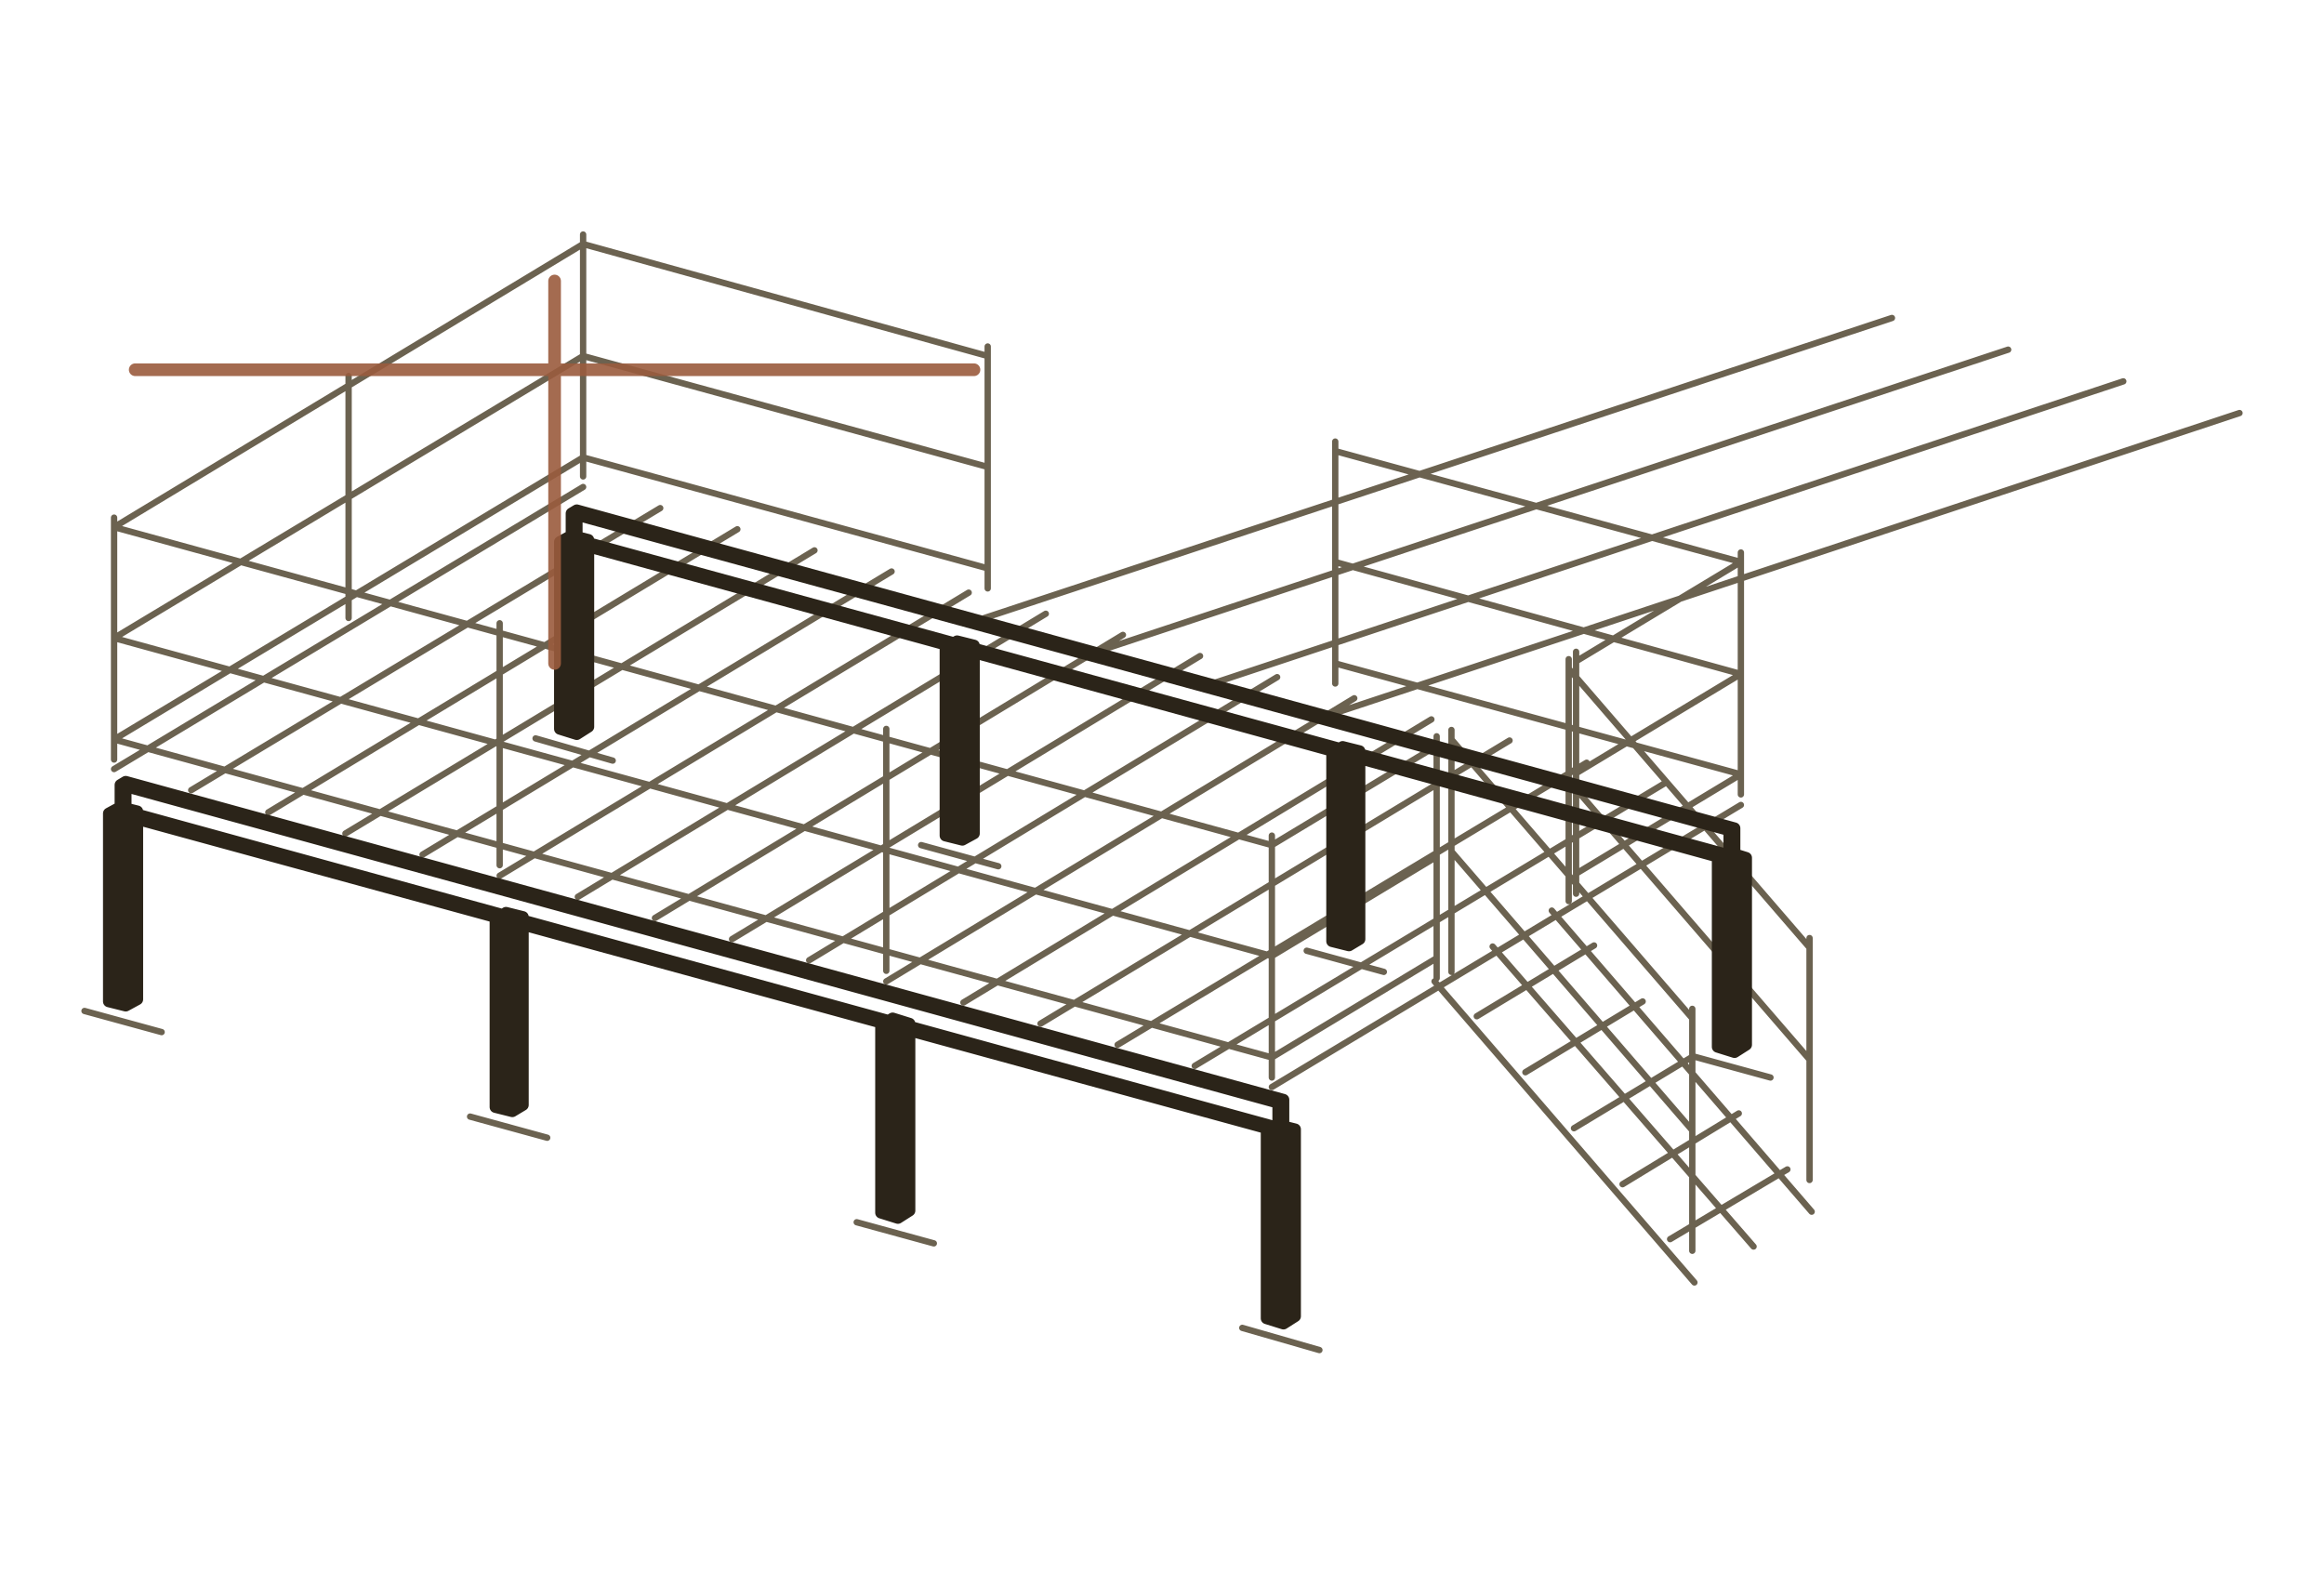
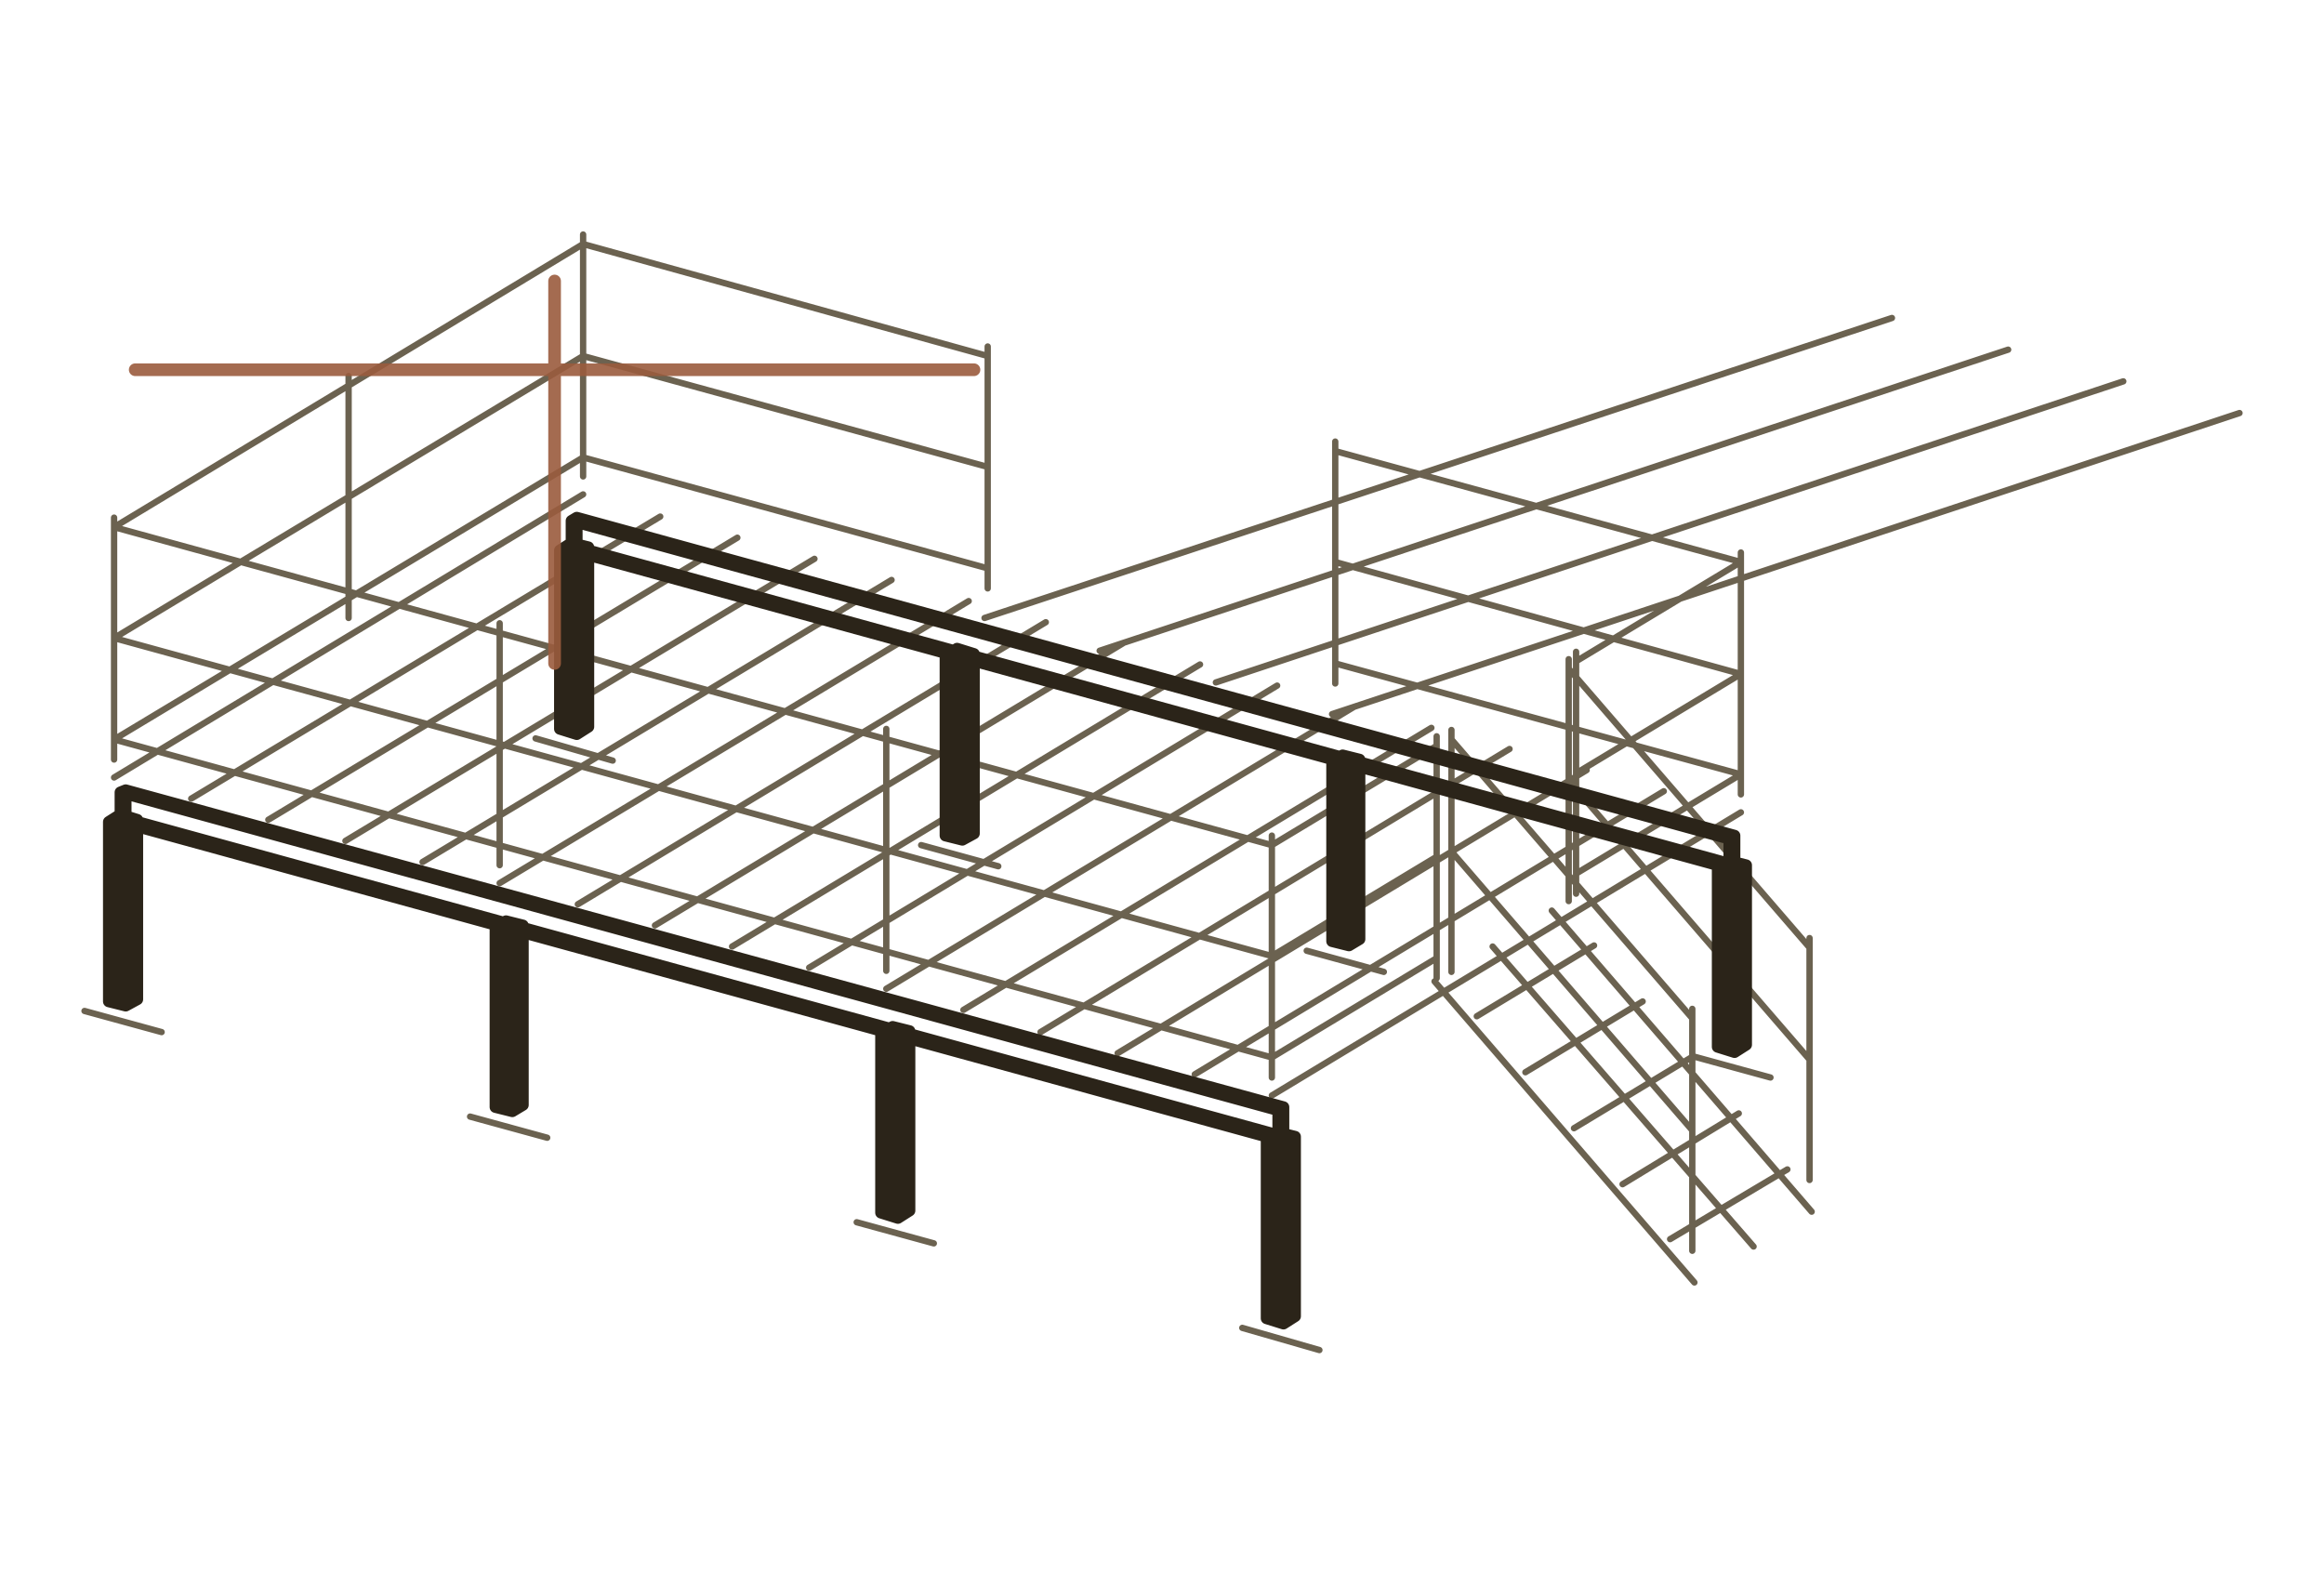
<svg xmlns="http://www.w3.org/2000/svg" viewBox="0 0 220 150" width="220" height="150" role="img">
  <g fill="none" stroke="#6b6250" stroke-width="0.6" stroke-linecap="round">
-     <path d="M50.7 69.9L58 72M8 95.7L15.3 97.7M87.2 80L94.5 82M44.5 105.7L51.8 107.7M123.7 90L131 92M81.1 115.7L88.4 117.7M160.3 100L167.6 102M117.6 125.7L124.9 127.8M10.8 72.8L55.2 46.1M18.1 74.8L62.5 48.1M25.4 76.9L69.8 50.1M32.7 78.9L77.1 52.1M40 80.9L84.4 54.1M47.3 82.9L91.7 56.1M54.7 84.9L99 58.1M62 86.9L106.3 60.1M69.3 88.9L113.6 62.1M76.6 90.9L120.9 64.1M83.9 92.9L128.2 66.1M91.2 94.9L135.5 68.1M98.5 96.9L142.9 70.1M105.8 98.9L150.2 72.2M113.1 100.9L157.5 74.2M120.4 102.9L164.8 76.2M55.2 45.1L55.2 22.2M93.5 55.7L93.5 32.8M55.2 23.1L93.5 33.7M55.2 33.7L93.5 44.2M55.2 43.3L93.5 53.8M126.4 64.7L126.4 41.8M164.8 75.2L164.8 52.3M126.4 42.7L164.8 53.2M126.4 53.2L164.8 63.8M126.4 62.8L164.8 73.3M149.2 84.6L149.2 61.7M164.8 53.2L149.2 62.6M164.8 63.8L149.2 73.2M164.8 73.3L149.2 82.7M136 92.6L136 69.7M120.4 102L120.4 79.1M136 70.6L120.4 80M136 81.1L120.4 90.5M136 90.7L120.4 100.1M83.9 91.9L83.9 69M47.3 81.9L47.3 59M10.8 71.9L10.8 49M120.4 80L10.8 49.9M120.4 90.5L10.8 60.4M120.4 100.1L10.8 70M33 58.5L33 35.6M10.8 49.9L55.2 23.1M10.8 60.4L55.2 33.7M10.8 70L55.2 43.3M93.2 58.5L179.1 30.1M104.1 61.6L190.1 33.1M115.1 64.6L201 36.1M126.1 67.6L212 39.1M160.4 121.4L135.8 92.9M166 118L141.3 89.6M171.5 114.7L146.9 86.2M158.1 117.3L169.2 110.7M153.6 112.1L164.6 105.4M149 106.8L160.1 100.1M144.4 101.5L155.5 94.8M139.8 96.2L150.9 89.5M160.2 118.4L160.2 95.5M137.4 92L137.4 69.1M160.2 96.4L137.4 70M160.2 107L137.4 80.6M171.3 111.7L171.3 88.8M148.5 85.3L148.5 62.4M171.3 89.7L148.5 63.3M171.3 100.3L148.5 73.9" />
+     <path d="M50.7 69.9L58 72M8 95.7L15.3 97.7M87.2 80L94.5 82M44.5 105.7L51.8 107.7M123.7 90L131 92M81.1 115.7L88.4 117.7M160.3 100L167.6 102M117.6 125.7L124.9 127.8M10.8 73.6L55.2 46.8M18.1 75.6L62.5 48.9M25.4 77.6L69.8 50.9M32.7 79.6L77.1 52.9M40 81.6L84.4 54.9M47.3 83.6L91.7 56.9M54.7 85.6L99 58.9M62 87.6L106.3 60.9M69.3 89.6L113.6 62.9M76.6 91.6L120.9 64.9M83.9 93.6L128.2 66.9M91.2 95.6L135.5 68.9M98.5 97.7L142.9 70.9M105.8 99.7L150.2 72.9M113.1 101.7L157.5 74.9M120.4 103.7L164.8 76.9M55.2 45.1L55.2 22.2M93.5 55.7L93.5 32.8M55.2 23.1L93.5 33.7M55.2 33.7L93.5 44.2M55.2 43.3L93.5 53.8M126.4 64.7L126.4 41.8M164.8 75.2L164.8 52.3M126.4 42.7L164.8 53.2M126.4 53.2L164.8 63.8M126.4 62.8L164.8 73.3M149.2 84.6L149.2 61.7M164.8 53.2L149.2 62.6M164.8 63.8L149.2 73.2M164.8 73.3L149.2 82.7M136 92.6L136 69.7M120.4 102L120.4 79.1M136 70.6L120.4 80M136 81.1L120.4 90.5M136 90.7L120.4 100.1M83.9 91.9L83.9 69M47.3 81.9L47.3 59M10.8 71.9L10.8 49M120.4 80L10.8 49.9M120.4 90.5L10.8 60.4M120.4 100.1L10.8 70M33 58.5L33 35.6M10.8 49.9L55.2 23.1M10.8 60.4L55.2 33.7M10.8 70L55.2 43.3M93.2 58.5L179.1 30.1M104.1 61.6L190.1 33.1M115.1 64.6L201 36.1M126.1 67.6L212 39.1M160.4 121.4L135.8 92.9M166 118L141.3 89.6M171.5 114.7L146.9 86.2M158.1 117.3L169.2 110.7M153.6 112.1L164.6 105.4M149 106.8L160.1 100.1M144.4 101.5L155.5 94.8M139.8 96.2L150.9 89.5M160.2 118.4L160.2 95.5M137.4 92L137.4 69.1M160.2 96.4L137.4 70M160.2 107L137.4 80.6M171.3 111.7L171.3 88.8M148.5 85.3L148.5 62.4M171.3 89.7L148.5 63.3M171.3 100.3L148.5 73.9" />
  </g>
  <g fill="none" stroke="#2b2419" stroke-width="1.1" stroke-linecap="round">
-     <path d="M55.7 68.8L54.6 69.5M54.1 68.4L53 69M55.7 51.1L54.6 51.7M54.1 50.7L53 51.3M55.7 68.8L54.1 68.4M54.6 69.5L53 69M55.7 51.1L54.1 50.7M54.6 51.7L53 51.3M55.7 68.8L55.7 51.1M54.6 69.5L54.6 51.7M54.1 68.4L54.1 50.7M53 69L53 51.3M13 94.6L11.9 95.2M11.4 94.1L10.3 94.8M13 76.8L11.9 77.5M11.4 76.4L10.3 77M13 94.6L11.4 94.1M11.9 95.2L10.3 94.8M13 76.8L11.4 76.4M11.9 77.5L10.3 77M13 94.6L13 76.8M11.9 95.2L11.9 77.5M11.4 94.1L11.4 76.4M10.3 94.8L10.3 77M92.2 78.9L91.1 79.5M90.6 78.4L89.5 79.1M92.2 61.1L91.1 61.8M90.6 60.7L89.5 61.3M92.2 78.9L90.6 78.4M91.1 79.5L89.5 79.1M92.2 61.1L90.6 60.7M91.1 61.8L89.5 61.3M92.2 78.9L92.2 61.1M91.1 79.5L91.1 61.8M90.6 78.4L90.6 60.7M89.5 79.1L89.5 61.3M49.5 104.6L48.5 105.2M47.9 104.1L46.9 104.8M49.5 86.8L48.5 87.5M47.9 86.4L46.9 87.1M49.5 104.6L47.9 104.1M48.5 105.2L46.9 104.8M49.5 86.8L47.9 86.4M48.5 87.5L46.9 87.1M49.5 104.6L49.5 86.8M48.5 105.2L48.5 87.5M47.9 104.1L47.9 86.4M46.9 104.8L46.9 87.1M128.7 88.9L127.7 89.5M127.1 88.4L126.1 89.1M128.7 71.1L127.7 71.8M127.1 70.7L126.1 71.3M128.7 88.9L127.1 88.4M127.7 89.5L126.1 89.1M128.7 71.1L127.1 70.7M127.7 71.8L126.1 71.3M128.7 88.9L128.7 71.1M127.7 89.5L127.7 71.8M127.1 88.4L127.1 70.7M126.1 89.1L126.1 71.3M86.1 114.6L85 115.3M84.5 114.2L83.4 114.8M86.1 96.9L85 97.5M84.5 96.4L83.4 97.1M86.1 114.6L84.5 114.2M85 115.3L83.4 114.8M86.1 96.9L84.5 96.4M85 97.5L83.4 97.1M86.1 114.6L86.1 96.9M85 115.3L85 97.5M84.5 114.2L84.5 96.4M83.4 114.8L83.4 97.1M165.3 98.9L164.2 99.6M163.7 98.5L162.6 99.1M165.3 81.2L164.2 81.8M163.7 80.7L162.6 81.4M165.3 98.9L163.7 98.5M164.2 99.6L162.6 99.1M165.3 81.2L163.7 80.7M164.2 81.8L162.6 81.4M165.3 98.9L165.3 81.2M164.2 99.6L164.2 81.8M163.7 98.5L163.7 80.7M162.6 99.1L162.6 81.4M122.6 124.6L121.5 125.3M121 124.2L119.9 124.8M122.6 106.9L121.5 107.5M121 106.5L119.9 107.1M122.6 124.6L121 124.2M121.5 125.3L119.9 124.8M122.6 106.9L121 106.5M121.5 107.5L119.9 107.1M122.6 124.6L122.6 106.9M121.5 125.3L121.5 107.5M121 124.2L121 106.5M119.9 124.8L119.9 107.1M54.6 51.1L54.1 51.3M54.6 48.3L54.1 48.6M164.2 81.1L163.7 81.4M164.2 78.4L163.7 78.6M54.6 51.1L54.6 48.3M54.1 51.3L54.1 48.6M164.2 81.1L164.2 78.4M163.7 81.4L163.7 78.6M54.6 51.1L164.2 81.1M54.1 51.3L163.7 81.4M54.6 48.3L164.2 78.4M54.1 48.6L163.7 78.6M11.9 76.8L11.4 77.1M11.9 74L11.4 74.3M121.5 106.9L121 107.1M121.5 104.1L121 104.4M11.9 76.8L11.9 74M11.4 77.1L11.4 74.3M121.5 106.9L121.5 104.1M121 107.1L121 104.4M11.9 76.8L121.5 106.9M11.4 77.1L121 107.1M11.9 74L121.5 104.1M11.4 74.3L121 104.4" />
+     <path d="M55.7 68.8L54.6 69.5M54.1 68.4L53 69M55.7 51.8L54.6 52.5M54.1 51.4L53 52.1M55.7 68.8L54.1 68.4M54.6 69.5L53 69M55.7 51.8L54.1 51.4M54.6 52.5L53 52.1M55.7 68.8L55.7 51.8M54.6 69.5L54.6 52.5M54.1 68.4L54.1 51.4M53 69L53 52.1M13 94.6L11.9 95.2M11.4 94.1L10.3 94.8M13 77.6L11.9 78.2M11.4 77.1L10.3 77.8M13 94.6L11.4 94.1M11.9 95.2L10.3 94.8M13 77.6L11.4 77.1M11.9 78.2L10.3 77.8M13 94.6L13 77.6M11.9 95.2L11.9 78.2M11.4 94.1L11.4 77.1M10.3 94.8L10.3 77.8M92.2 78.9L91.1 79.5M90.6 78.4L89.5 79.1M92.2 61.9L91.1 62.5M90.6 61.4L89.5 62.1M92.2 78.9L90.6 78.4M91.1 79.5L89.5 79.1M92.2 61.9L90.6 61.4M91.1 62.5L89.5 62.1M92.2 78.9L92.2 61.9M91.1 79.5L91.1 62.5M90.6 78.4L90.6 61.4M89.5 79.1L89.5 62.1M49.5 104.6L48.5 105.2M47.9 104.1L46.9 104.8M49.5 87.6L48.5 88.2M47.9 87.2L46.9 87.8M49.5 104.6L47.9 104.1M48.5 105.2L46.9 104.8M49.5 87.6L47.9 87.2M48.5 88.2L46.9 87.8M49.5 104.6L49.5 87.6M48.5 105.2L48.5 88.2M47.9 104.1L47.9 87.2M46.9 104.8L46.9 87.8M128.7 88.9L127.7 89.5M127.1 88.4L126.1 89.1M128.7 71.9L127.7 72.5M127.1 71.5L126.1 72.1M128.7 88.9L127.1 88.4M127.7 89.5L126.1 89.1M128.7 71.9L127.1 71.5M127.7 72.5L126.1 72.1M128.7 88.9L128.7 71.9M127.7 89.5L127.7 72.5M127.1 88.4L127.1 71.5M126.1 89.1L126.1 72.1M86.1 114.6L85 115.3M84.5 114.2L83.4 114.8M86.1 97.6L85 98.3M84.5 97.2L83.4 97.8M86.1 114.6L84.5 114.2M85 115.3L83.4 114.8M86.1 97.6L84.5 97.2M85 98.3L83.4 97.8M86.1 114.6L86.1 97.6M85 115.3L85 98.3M84.5 114.2L84.5 97.2M83.4 114.8L83.4 97.8M165.3 98.9L164.2 99.6M163.7 98.5L162.6 99.1M165.3 81.9L164.2 82.6M163.7 81.5L162.6 82.1M165.3 98.9L163.7 98.5M164.2 99.6L162.6 99.1M165.3 81.9L163.7 81.5M164.2 82.6L162.6 82.1M165.3 98.9L165.3 81.9M164.2 99.6L164.2 82.6M163.7 98.5L163.7 81.5M162.6 99.1L162.6 82.1M122.6 124.6L121.5 125.3M121 124.2L119.9 124.8M122.6 107.6L121.5 108.3M121 107.2L119.9 107.9M122.6 124.6L121 124.2M121.5 125.3L119.9 124.8M122.6 107.6L121 107.2M121.5 108.3L119.9 107.9M122.6 124.6L122.6 107.6M121.5 125.3L121.5 108.3M121 124.2L121 107.2M119.9 124.8L119.9 107.9M54.6 51.8L54.1 52.1M54.6 49L54.1 49.3M164.2 81.9L163.7 82.2M164.2 79.1L163.7 79.4M54.6 51.8L54.6 49M54.1 52.1L54.1 49.3M164.2 81.9L164.2 79.1M163.7 82.2L163.7 79.4M54.6 51.8L164.2 81.9M54.1 52.1L163.7 82.2M54.6 49L164.2 79.1M54.1 49.3L163.7 79.4M11.9 77.5L11.4 77.8M11.9 74.8L11.4 75M121.5 107.6L121 107.9M121.5 104.8L121 105.1M11.9 77.5L11.9 74.8M11.4 77.8L11.4 75M121.5 107.6L121.5 104.8M121 107.9L121 105.1M11.9 77.5L121.5 107.6M11.4 77.8L121 107.9M11.9 74.8L121.5 104.8M11.4 75L121 105.1" />
  </g>
  <g fill="none" stroke="#9a5b3d" stroke-width="1.2" stroke-linecap="round" opacity="0.9">
    <path d="M52.5 62.8L52.5 26.6M12.8 35L92.2 35" />
  </g>
</svg>
